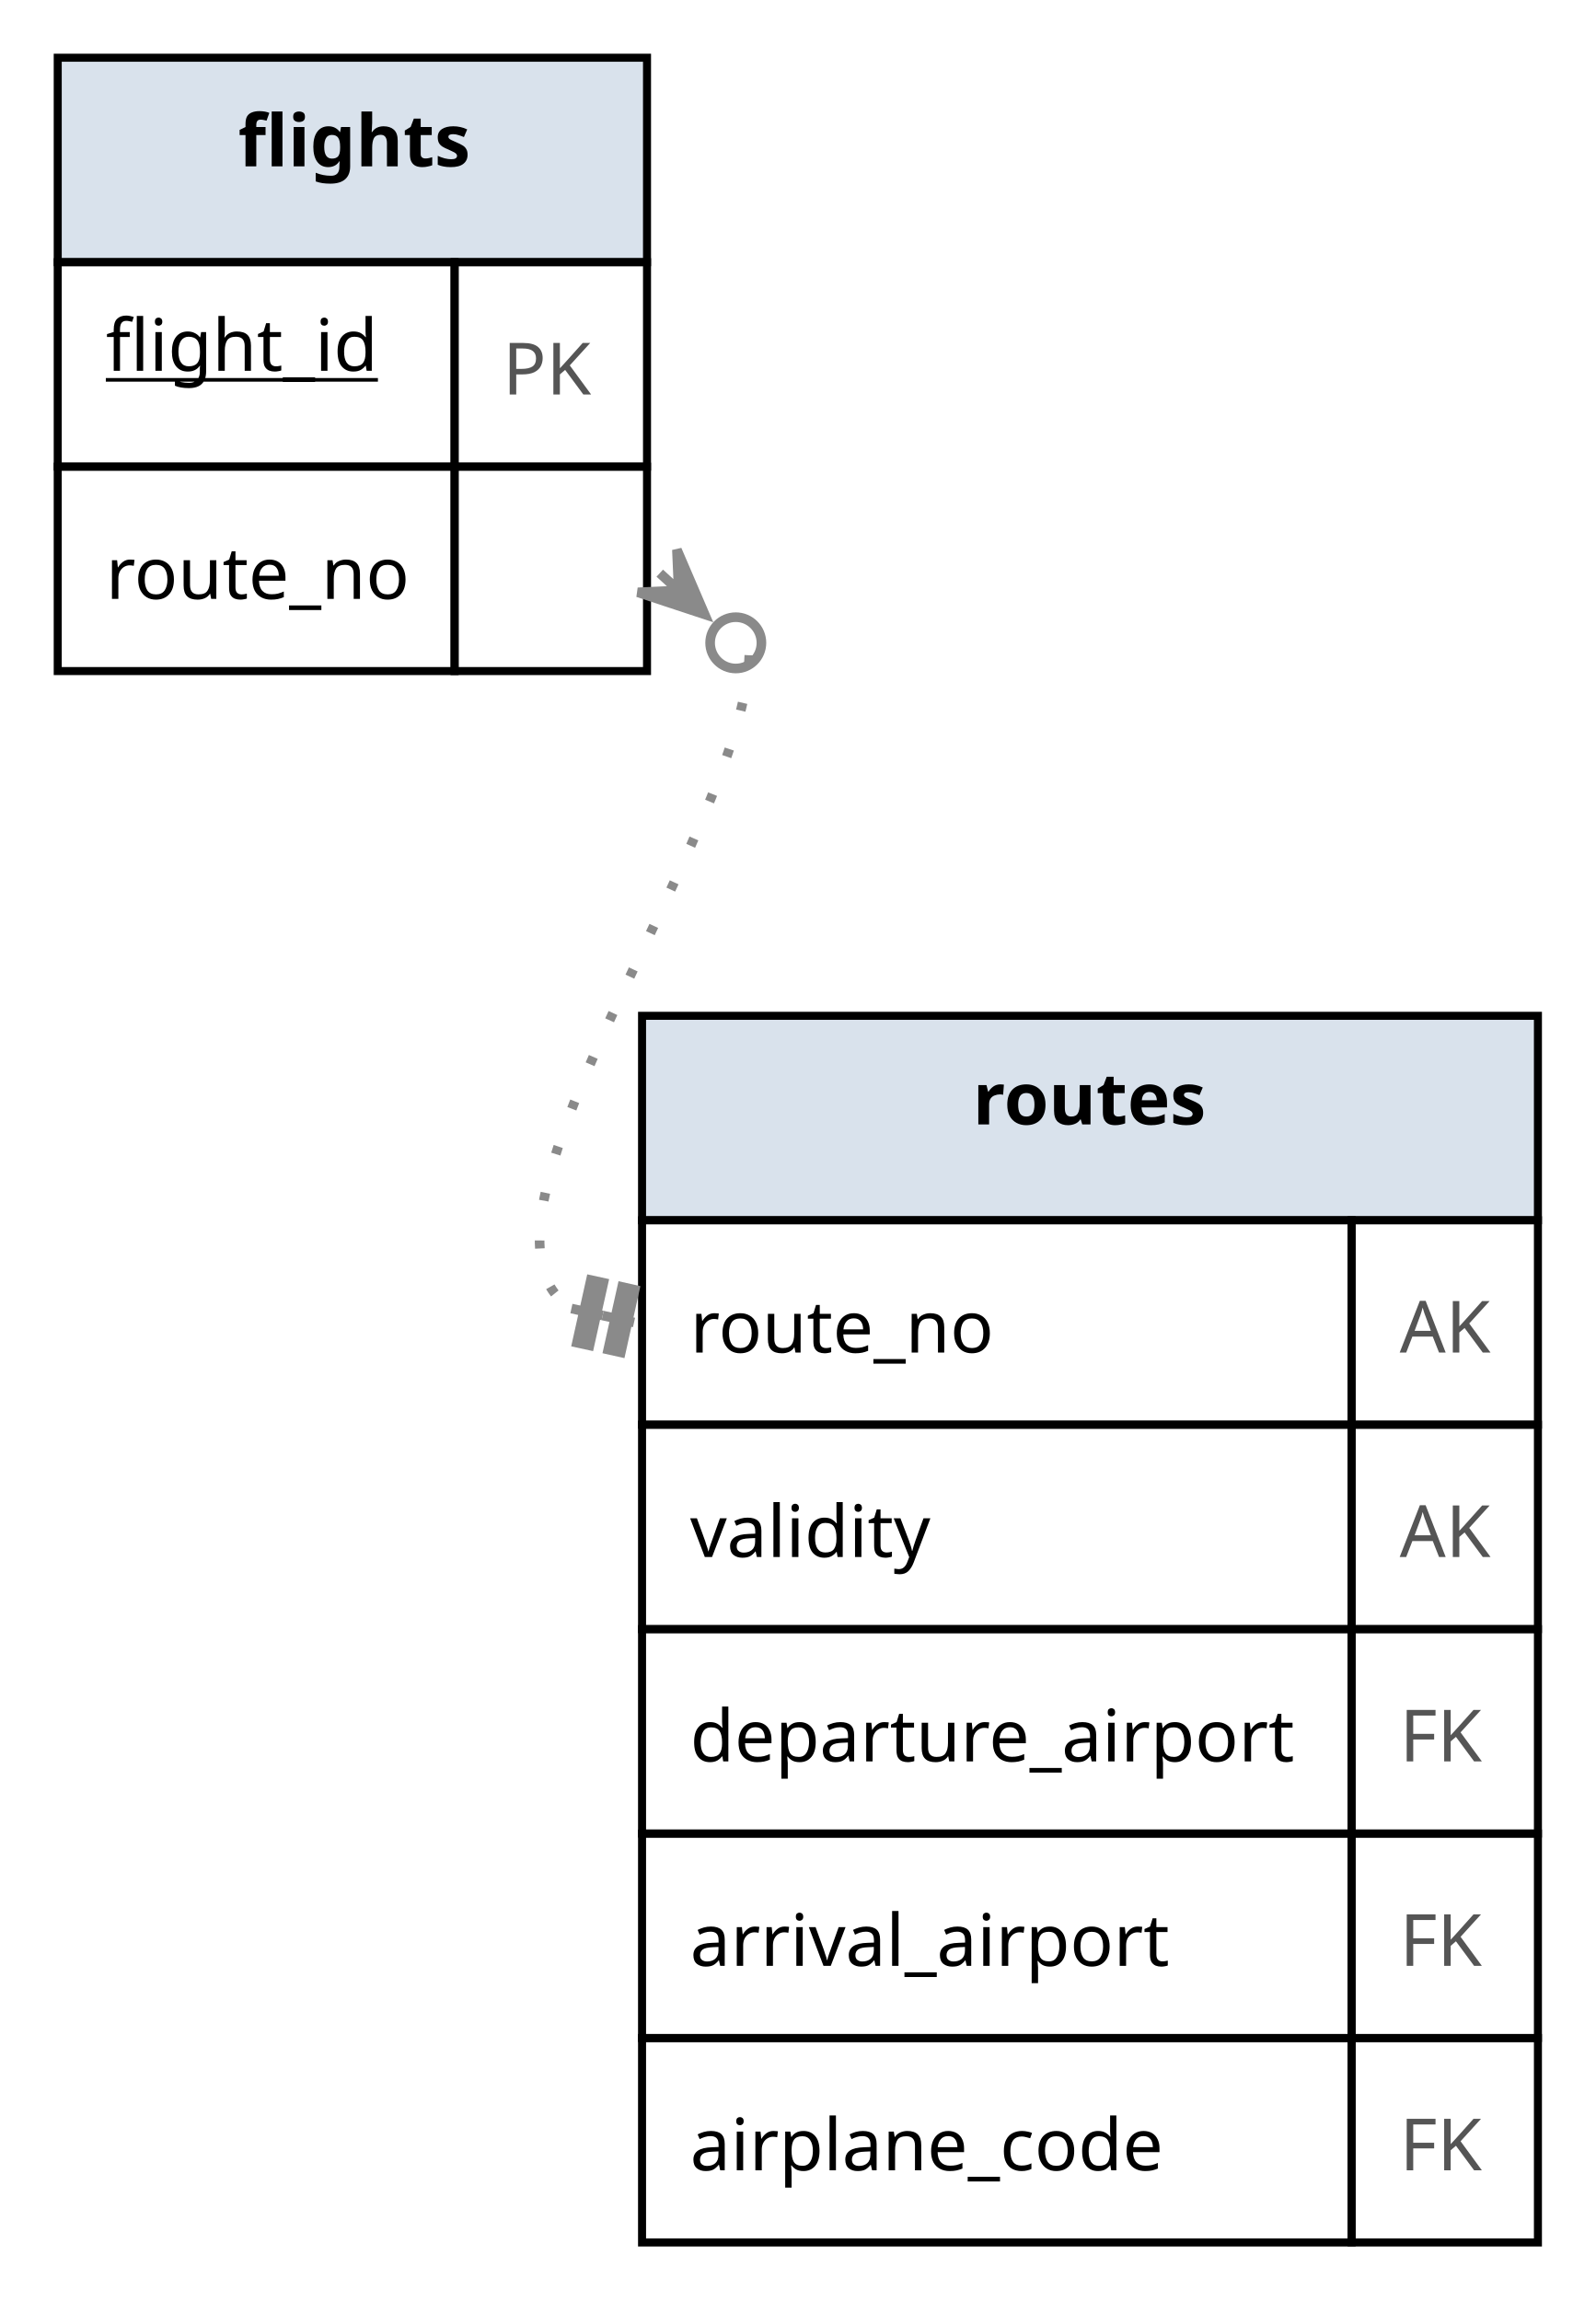
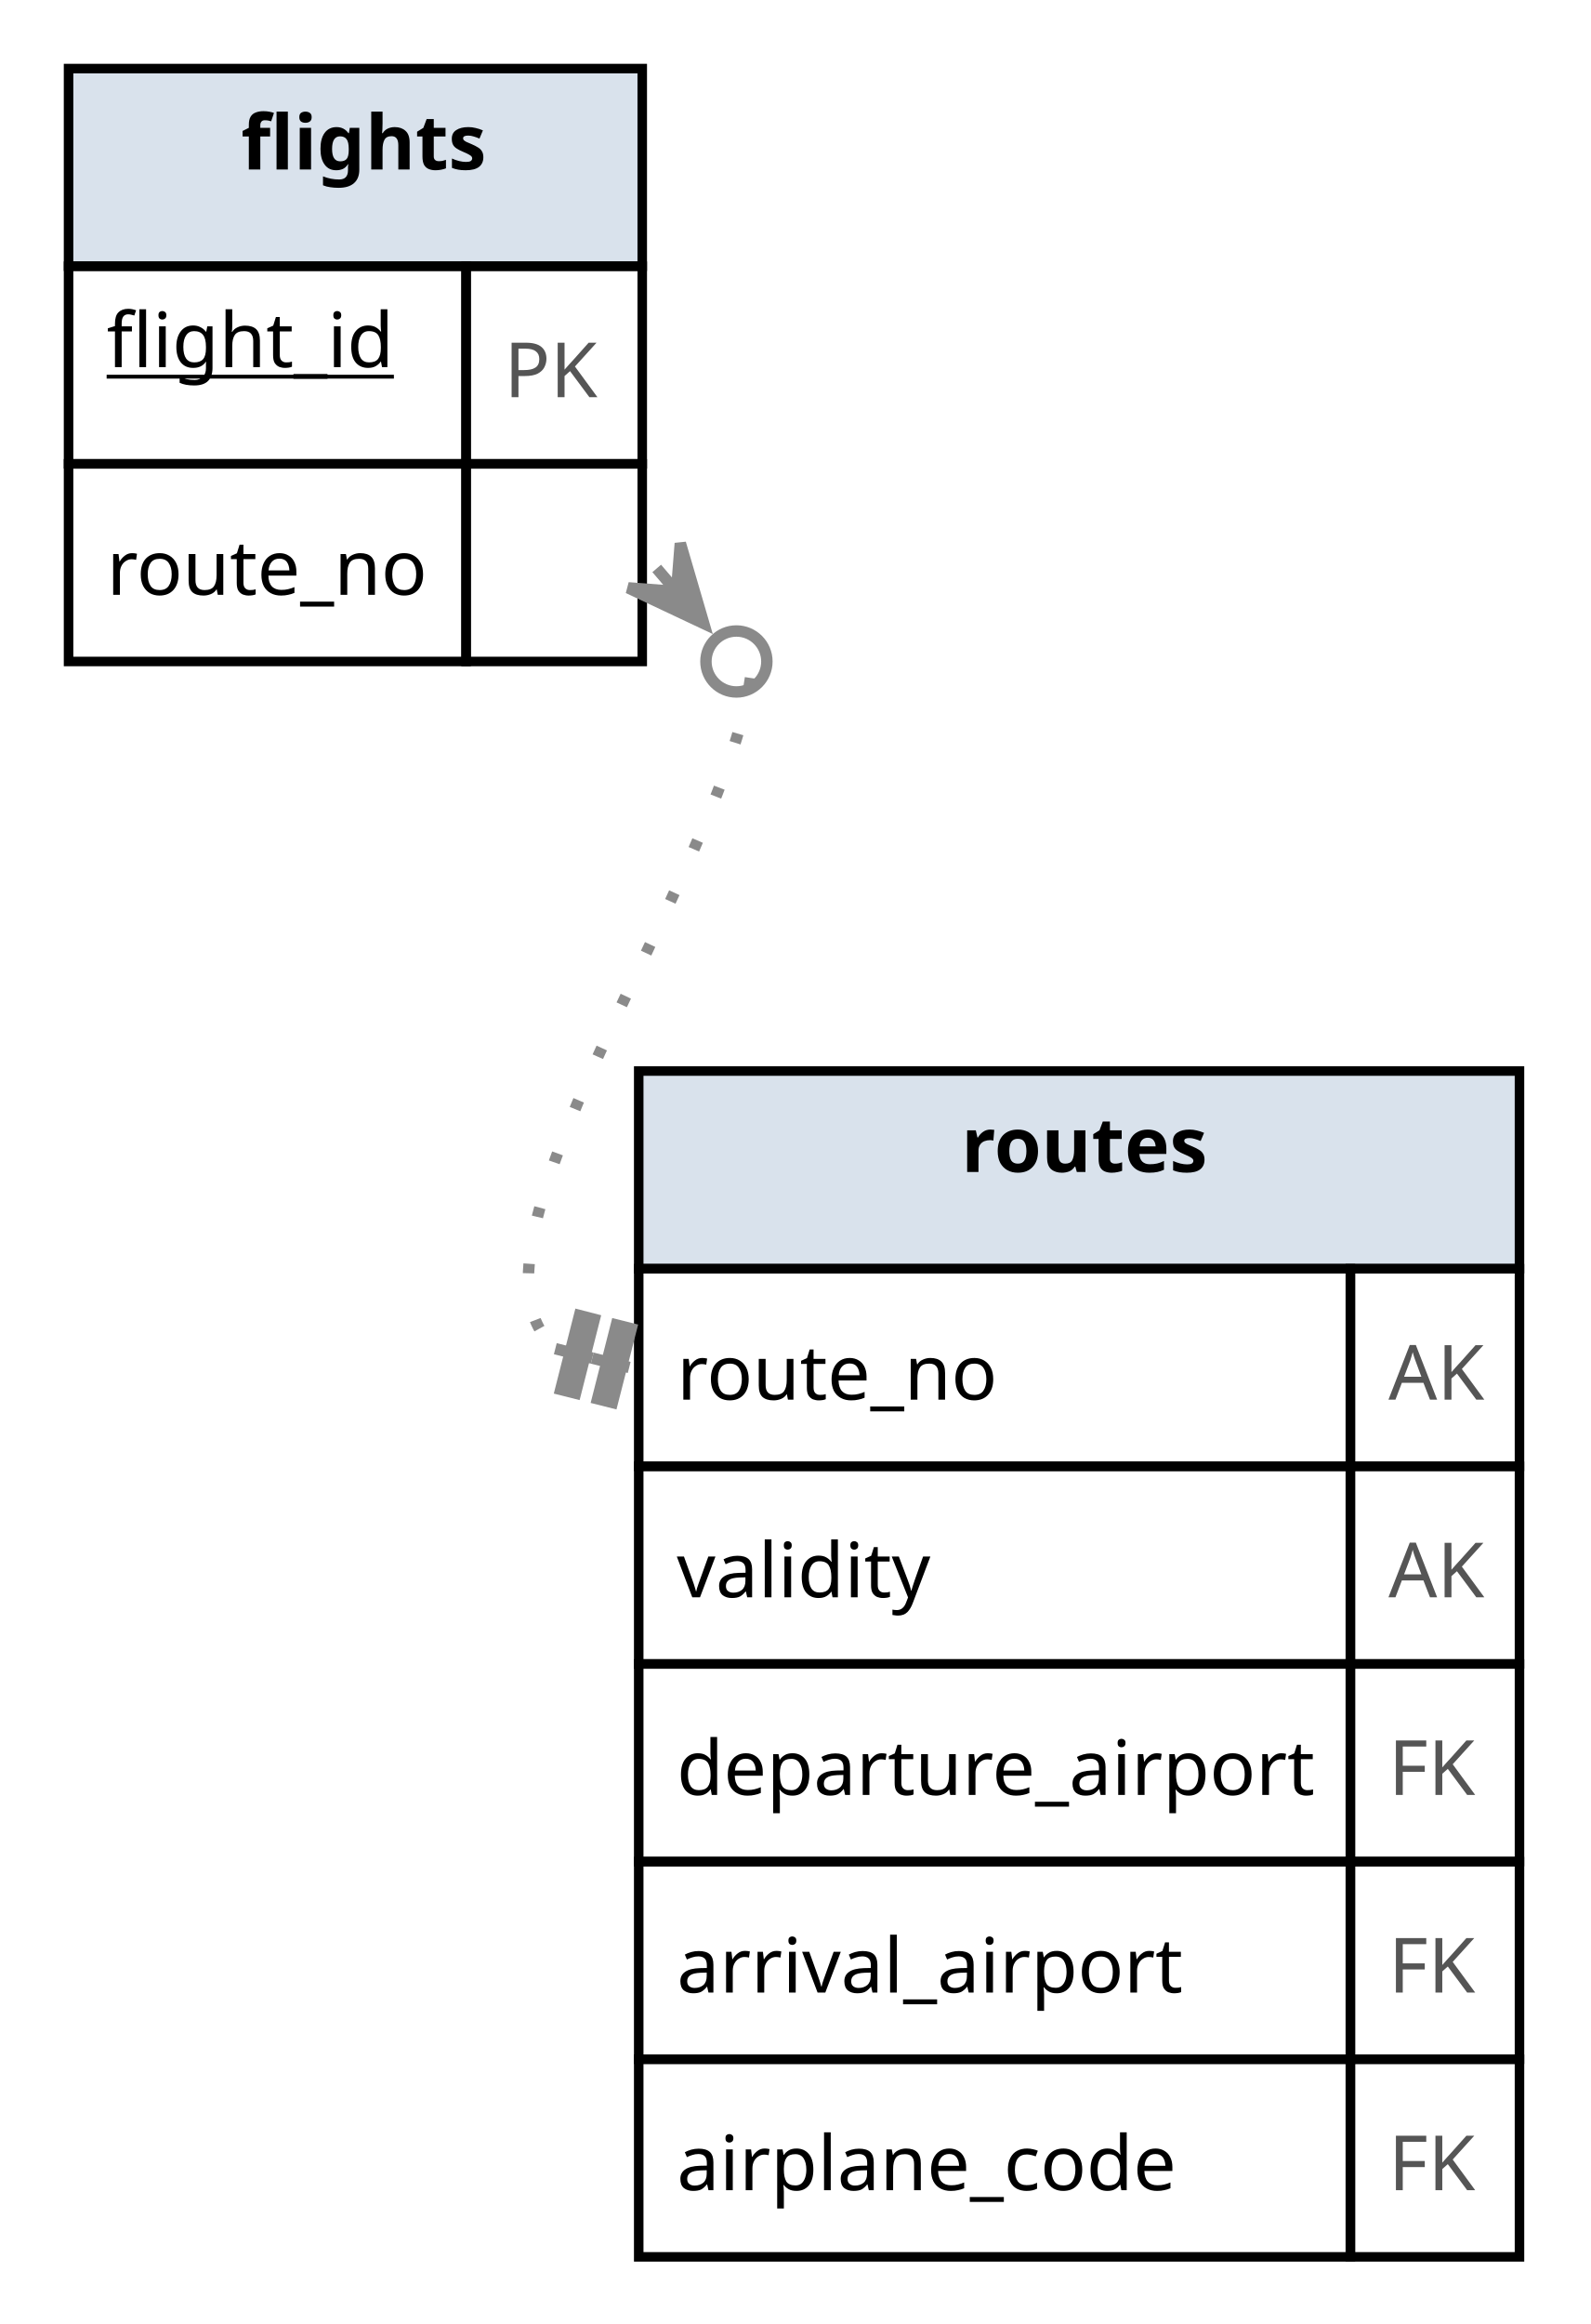
- <svg xmlns="http://www.w3.org/2000/svg" width="199pt" height="287pt" viewBox="0.00 0.00 199.00 287.00">
-   <g id="graph0" class="graph" transform="scale(1 1) rotate(0) translate(7.2 279.7)">
+ <svg xmlns="http://www.w3.org/2000/svg" width="167pt" height="244pt" viewBox="0.00 0.00 167.00 244.00">
+   <g id="graph0" class="graph" transform="scale(1 1) rotate(0) translate(7.2 236.95)">
    <g id="node1" class="node">
-       <polygon fill="#d9e2ec" stroke="none" points="72.88,-127.5 72.88,-153 184.62,-153 184.62,-127.5 72.88,-127.5" />
-       <polygon fill="none" stroke="#000000" points="72.88,-127.5 72.88,-153 184.62,-153 184.62,-127.5 72.88,-127.5" />
-       <text xml:space="preserve" text-anchor="start" x="114.12" y="-139.45" font-family="Noto Sans KR" font-weight="bold" font-size="9.00" fill="#000000">routes</text>
-       <polygon fill="none" stroke="#000000" points="72.88,-102 72.88,-127.5 161.38,-127.5 161.38,-102 72.88,-102" />
-       <text xml:space="preserve" text-anchor="start" x="78.88" y="-111" font-family="Noto Sans KR" font-size="9.00">route_no</text>
-       <polygon fill="none" stroke="#000000" points="161.38,-102 161.38,-127.5 184.62,-127.5 184.62,-102 161.38,-102" />
-       <text xml:space="preserve" text-anchor="start" x="167.38" y="-111" font-family="Noto Sans KR" font-size="9.00" fill="#555555">AK</text>
-       <polygon fill="none" stroke="#000000" points="72.88,-76.5 72.88,-102 161.38,-102 161.38,-76.5 72.88,-76.5" />
-       <text xml:space="preserve" text-anchor="start" x="78.88" y="-85.5" font-family="Noto Sans KR" font-size="9.00">validity</text>
-       <polygon fill="none" stroke="#000000" points="161.38,-76.5 161.38,-102 184.62,-102 184.62,-76.5 161.38,-76.5" />
-       <text xml:space="preserve" text-anchor="start" x="167.38" y="-85.5" font-family="Noto Sans KR" font-size="9.00" fill="#555555">AK</text>
-       <polygon fill="none" stroke="#000000" points="72.88,-51 72.88,-76.5 161.38,-76.5 161.38,-51 72.88,-51" />
-       <text xml:space="preserve" text-anchor="start" x="78.88" y="-60" font-family="Noto Sans KR" font-size="9.00">departure_airport</text>
-       <polygon fill="none" stroke="#000000" points="161.38,-51 161.38,-76.5 184.62,-76.5 184.62,-51 161.38,-51" />
-       <text xml:space="preserve" text-anchor="start" x="167.38" y="-60" font-family="Noto Sans KR" font-size="9.00" fill="#555555">FK</text>
-       <polygon fill="none" stroke="#000000" points="72.88,-25.5 72.88,-51 161.38,-51 161.38,-25.5 72.88,-25.5" />
-       <text xml:space="preserve" text-anchor="start" x="78.88" y="-34.5" font-family="Noto Sans KR" font-size="9.00">arrival_airport</text>
-       <polygon fill="none" stroke="#000000" points="161.38,-25.5 161.38,-51 184.62,-51 184.62,-25.5 161.38,-25.5" />
-       <text xml:space="preserve" text-anchor="start" x="167.38" y="-34.5" font-family="Noto Sans KR" font-size="9.00" fill="#555555">FK</text>
-       <polygon fill="none" stroke="#000000" points="72.88,0 72.88,-25.5 161.38,-25.5 161.38,0 72.88,0" />
-       <text xml:space="preserve" text-anchor="start" x="78.88" y="-9" font-family="Noto Sans KR" font-size="9.00">airplane_code</text>
-       <polygon fill="none" stroke="#000000" points="161.38,0 161.38,-25.5 184.62,-25.5 184.62,0 161.38,0" />
-       <text xml:space="preserve" text-anchor="start" x="167.38" y="-9" font-family="Noto Sans KR" font-size="9.00" fill="#555555">FK</text>
+       <polygon fill="#d9e2ec" stroke="none" points="59.88,-103.75 59.88,-124.5 152.38,-124.5 152.38,-103.75 59.88,-103.75" />
+       <polygon fill="none" stroke="#000000" points="59.88,-103.75 59.88,-124.5 152.38,-124.5 152.38,-103.75 59.88,-103.75" />
+       <text xml:space="preserve" text-anchor="start" x="93.75" y="-113.9" font-family="Noto Sans KR" font-weight="bold" font-size="8.00" fill="#000000">routes</text>
+       <polygon fill="none" stroke="#000000" points="59.88,-83 59.88,-103.75 134.62,-103.75 134.62,-83 59.88,-83" />
+       <text xml:space="preserve" text-anchor="start" x="63.88" y="-90" font-family="Noto Sans KR" font-size="8.00">route_no</text>
+       <polygon fill="none" stroke="#000000" points="134.62,-83 134.62,-103.75 152.38,-103.75 152.38,-83 134.62,-83" />
+       <text xml:space="preserve" text-anchor="start" x="138.62" y="-90" font-family="Noto Sans KR" font-size="8.00" fill="#555555">AK</text>
+       <polygon fill="none" stroke="#000000" points="59.88,-62.25 59.88,-83 134.62,-83 134.62,-62.25 59.88,-62.25" />
+       <text xml:space="preserve" text-anchor="start" x="63.88" y="-69.25" font-family="Noto Sans KR" font-size="8.00">validity</text>
+       <polygon fill="none" stroke="#000000" points="134.62,-62.25 134.62,-83 152.38,-83 152.38,-62.25 134.62,-62.25" />
+       <text xml:space="preserve" text-anchor="start" x="138.62" y="-69.25" font-family="Noto Sans KR" font-size="8.00" fill="#555555">AK</text>
+       <polygon fill="none" stroke="#000000" points="59.88,-41.5 59.88,-62.25 134.62,-62.25 134.62,-41.5 59.88,-41.5" />
+       <text xml:space="preserve" text-anchor="start" x="63.88" y="-48.5" font-family="Noto Sans KR" font-size="8.00">departure_airport</text>
+       <polygon fill="none" stroke="#000000" points="134.62,-41.5 134.62,-62.25 152.38,-62.25 152.38,-41.5 134.62,-41.5" />
+       <text xml:space="preserve" text-anchor="start" x="138.62" y="-48.5" font-family="Noto Sans KR" font-size="8.00" fill="#555555">FK</text>
+       <polygon fill="none" stroke="#000000" points="59.88,-20.75 59.88,-41.5 134.62,-41.5 134.62,-20.75 59.88,-20.75" />
+       <text xml:space="preserve" text-anchor="start" x="63.88" y="-27.75" font-family="Noto Sans KR" font-size="8.00">arrival_airport</text>
+       <polygon fill="none" stroke="#000000" points="134.62,-20.75 134.62,-41.5 152.38,-41.5 152.38,-20.75 134.62,-20.75" />
+       <text xml:space="preserve" text-anchor="start" x="138.62" y="-27.75" font-family="Noto Sans KR" font-size="8.00" fill="#555555">FK</text>
+       <polygon fill="none" stroke="#000000" points="59.88,0 59.88,-20.75 134.62,-20.75 134.62,0 59.88,0" />
+       <text xml:space="preserve" text-anchor="start" x="63.88" y="-7" font-family="Noto Sans KR" font-size="8.00">airplane_code</text>
+       <polygon fill="none" stroke="#000000" points="134.62,0 134.62,-20.75 152.38,-20.75 152.38,0 134.62,0" />
+       <text xml:space="preserve" text-anchor="start" x="138.62" y="-7" font-family="Noto Sans KR" font-size="8.00" fill="#555555">FK</text>
    </g>
    <g id="node2" class="node">
-       <polygon fill="#d9e2ec" stroke="none" points="0,-247 0,-272.5 73.5,-272.5 73.5,-247 0,-247" />
-       <polygon fill="none" stroke="#000000" points="0,-247 0,-272.5 73.5,-272.5 73.5,-247 0,-247" />
-       <text xml:space="preserve" text-anchor="start" x="22.5" y="-258.95" font-family="Noto Sans KR" font-weight="bold" font-size="9.00" fill="#000000">flights</text>
-       <polygon fill="none" stroke="#000000" points="0,-221.5 0,-247 49.5,-247 49.5,-221.5 0,-221.5" />
-       <text xml:space="preserve" text-anchor="start" x="6" y="-233.45" font-family="Noto Sans KR" text-decoration="underline" font-size="9.00">flight_id</text>
-       <polygon fill="none" stroke="#000000" points="49.5,-221.5 49.5,-247 73.5,-247 73.5,-221.5 49.5,-221.5" />
-       <text xml:space="preserve" text-anchor="start" x="55.5" y="-230.5" font-family="Noto Sans KR" font-size="9.00" fill="#555555">PK</text>
-       <polygon fill="none" stroke="#000000" points="0,-196 0,-221.5 49.5,-221.5 49.5,-196 0,-196" />
-       <text xml:space="preserve" text-anchor="start" x="6" y="-205" font-family="Noto Sans KR" font-size="9.00">route_no</text>
-       <polygon fill="none" stroke="#000000" points="49.5,-196 49.5,-221.5 73.5,-221.5 73.5,-196 49.5,-196" />
-       <text xml:space="preserve" text-anchor="start" x="55.5" y="-205" font-family="Noto Sans KR" font-size="9.00"> </text>
+       <polygon fill="#d9e2ec" stroke="none" points="0,-209 0,-229.75 60.25,-229.75 60.25,-209 0,-209" />
+       <polygon fill="none" stroke="#000000" points="0,-209 0,-229.75 60.25,-229.75 60.25,-209 0,-209" />
+       <text xml:space="preserve" text-anchor="start" x="18.12" y="-219.15" font-family="Noto Sans KR" font-weight="bold" font-size="8.00" fill="#000000">flights</text>
+       <polygon fill="none" stroke="#000000" points="0,-188.25 0,-209 41.75,-209 41.75,-188.25 0,-188.25" />
+       <text xml:space="preserve" text-anchor="start" x="4" y="-198.4" font-family="Noto Sans KR" text-decoration="underline" font-size="8.00">flight_id</text>
+       <polygon fill="none" stroke="#000000" points="41.75,-188.25 41.75,-209 60.25,-209 60.25,-188.25 41.75,-188.25" />
+       <text xml:space="preserve" text-anchor="start" x="45.75" y="-195.25" font-family="Noto Sans KR" font-size="8.00" fill="#555555">PK</text>
+       <polygon fill="none" stroke="#000000" points="0,-167.5 0,-188.25 41.75,-188.25 41.75,-167.5 0,-167.5" />
+       <text xml:space="preserve" text-anchor="start" x="4" y="-174.5" font-family="Noto Sans KR" font-size="8.00">route_no</text>
+       <polygon fill="none" stroke="#000000" points="41.75,-167.5 41.75,-188.25 60.25,-188.25 60.25,-167.5 41.75,-167.5" />
+       <text xml:space="preserve" text-anchor="start" x="45.75" y="-174.5" font-family="Noto Sans KR" font-size="8.00"> </text>
    </g>
    <g id="edge1" class="edge">
-       <path fill="none" stroke="#8a8a8a" stroke-width="1.2" stroke-dasharray="1,5" d="M86.26,-197.97C85.68,-175.78 47.91,-126.29 64.16,-116.46" />
-       <polygon fill="#8a8a8a" stroke="#8a8a8a" stroke-width="1.2" points="80.69,-203.07 72.36,-205.82 77.45,-206.05 75.09,-208.21 75.09,-208.21 75.09,-208.21 77.45,-206.05 77.23,-211.13 80.69,-203.07" />
-       <ellipse fill="none" stroke="#8a8a8a" stroke-width="1.2" cx="84.57" cy="-199.52" rx="3.2" ry="3.2" />
-       <polygon fill="#8a8a8a" stroke="#8a8a8a" stroke-width="1.2" points="70.23,-111.02 71.96,-118.83 70.4,-119.18 68.66,-111.37 70.23,-111.02" />
-       <polyline fill="none" stroke="#8a8a8a" stroke-width="1.2" points="71.88,-114.75 67.97,-115.62" />
-       <polygon fill="#8a8a8a" stroke="#8a8a8a" stroke-width="1.2" points="66.32,-111.89 68.06,-119.7 66.5,-120.04 64.76,-112.23 66.32,-111.89" />
-       <polyline fill="none" stroke="#8a8a8a" stroke-width="1.2" points="67.97,-115.62 64.07,-116.49" />
+       <path fill="none" stroke="#8a8a8a" stroke-width="1.2" stroke-dasharray="1,5" d="M71.62,-165.77C68.79,-145.14 38.72,-104.51 51.4,-95.27" />
+       <polygon fill="#8a8a8a" stroke="#8a8a8a" stroke-width="1.2" points="66.71,-171.49 58.78,-175.23 63.85,-174.84 61.77,-177.27 61.77,-177.27 61.77,-177.27 63.85,-174.84 64.25,-179.91 66.71,-171.49" />
+       <ellipse fill="none" stroke="#8a8a8a" stroke-width="1.2" cx="70.14" cy="-167.5" rx="3.2" ry="3.2" />
+       <polygon fill="#8a8a8a" stroke="#8a8a8a" stroke-width="1.2" points="57.11,-89.7 59.09,-97.45 57.53,-97.84 55.56,-90.09 57.11,-89.7" />
+       <polyline fill="none" stroke="#8a8a8a" stroke-width="1.2" points="58.88,-93.38 55,-94.36" />
+       <polygon fill="#8a8a8a" stroke="#8a8a8a" stroke-width="1.2" points="53.24,-90.68 55.21,-98.43 53.66,-98.83 51.69,-91.07 53.24,-90.68" />
+       <polyline fill="none" stroke="#8a8a8a" stroke-width="1.2" points="55,-94.36 51.12,-95.35" />
    </g>
  </g>
</svg>
